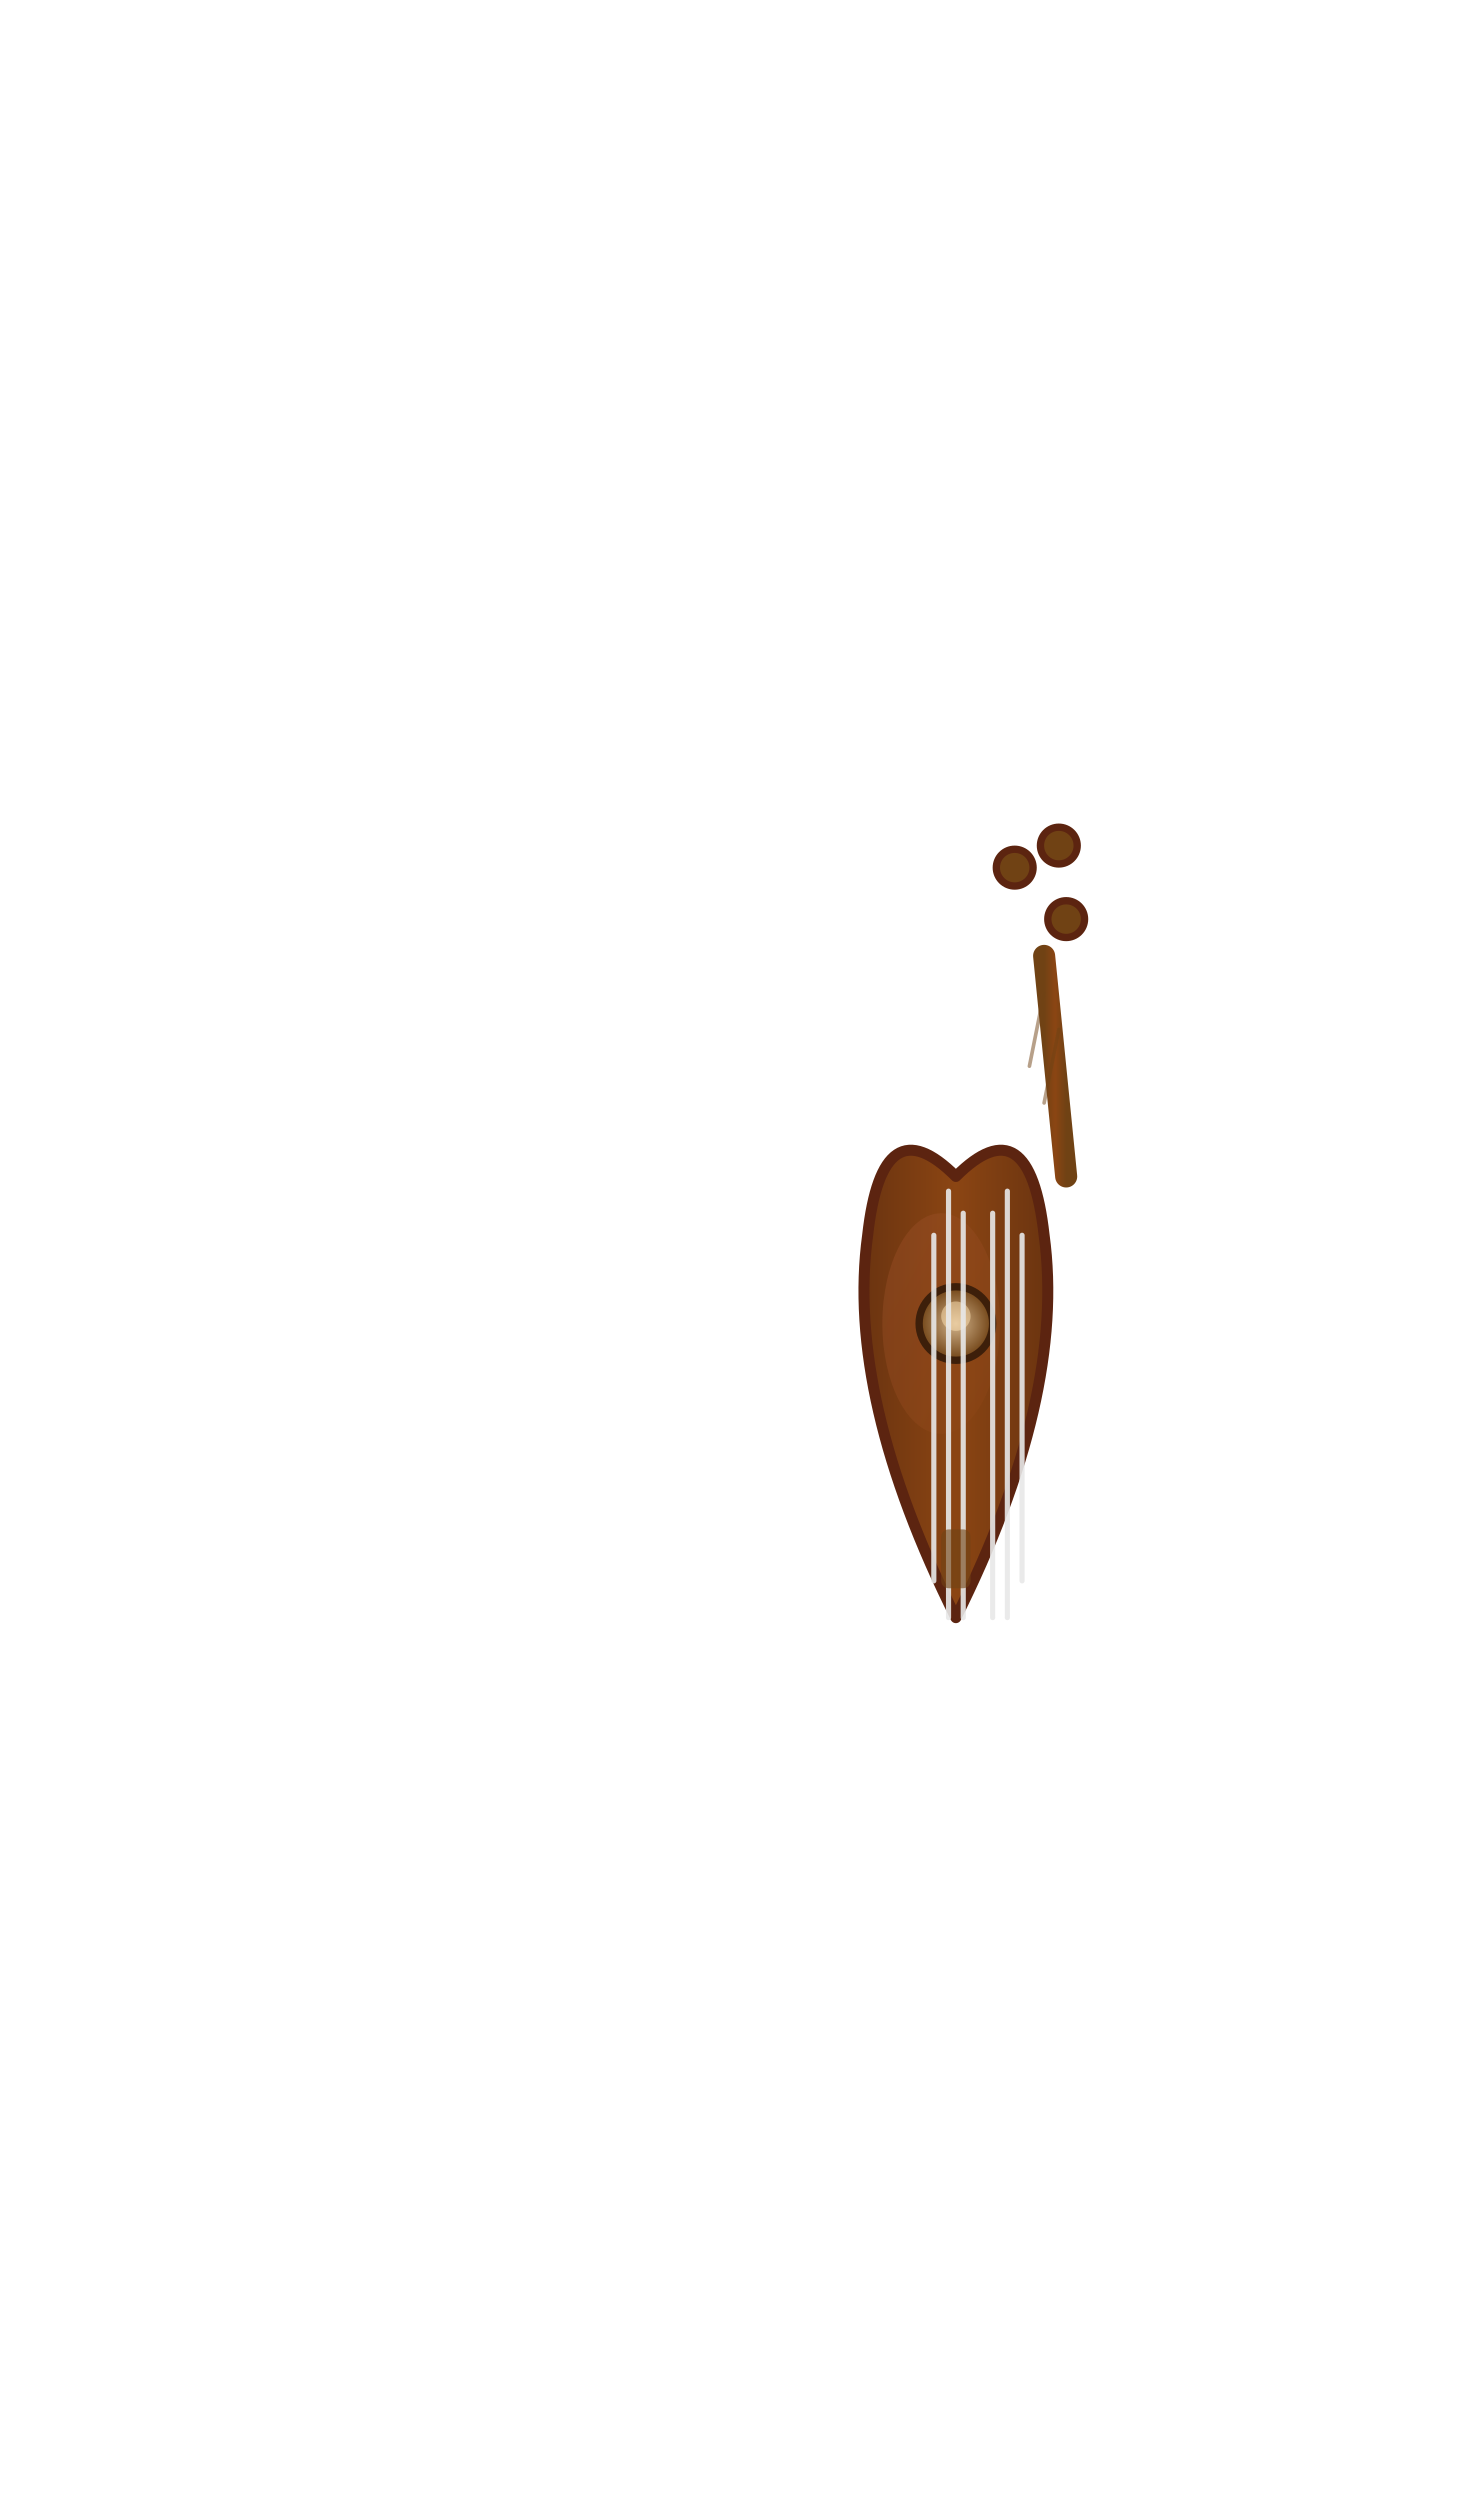
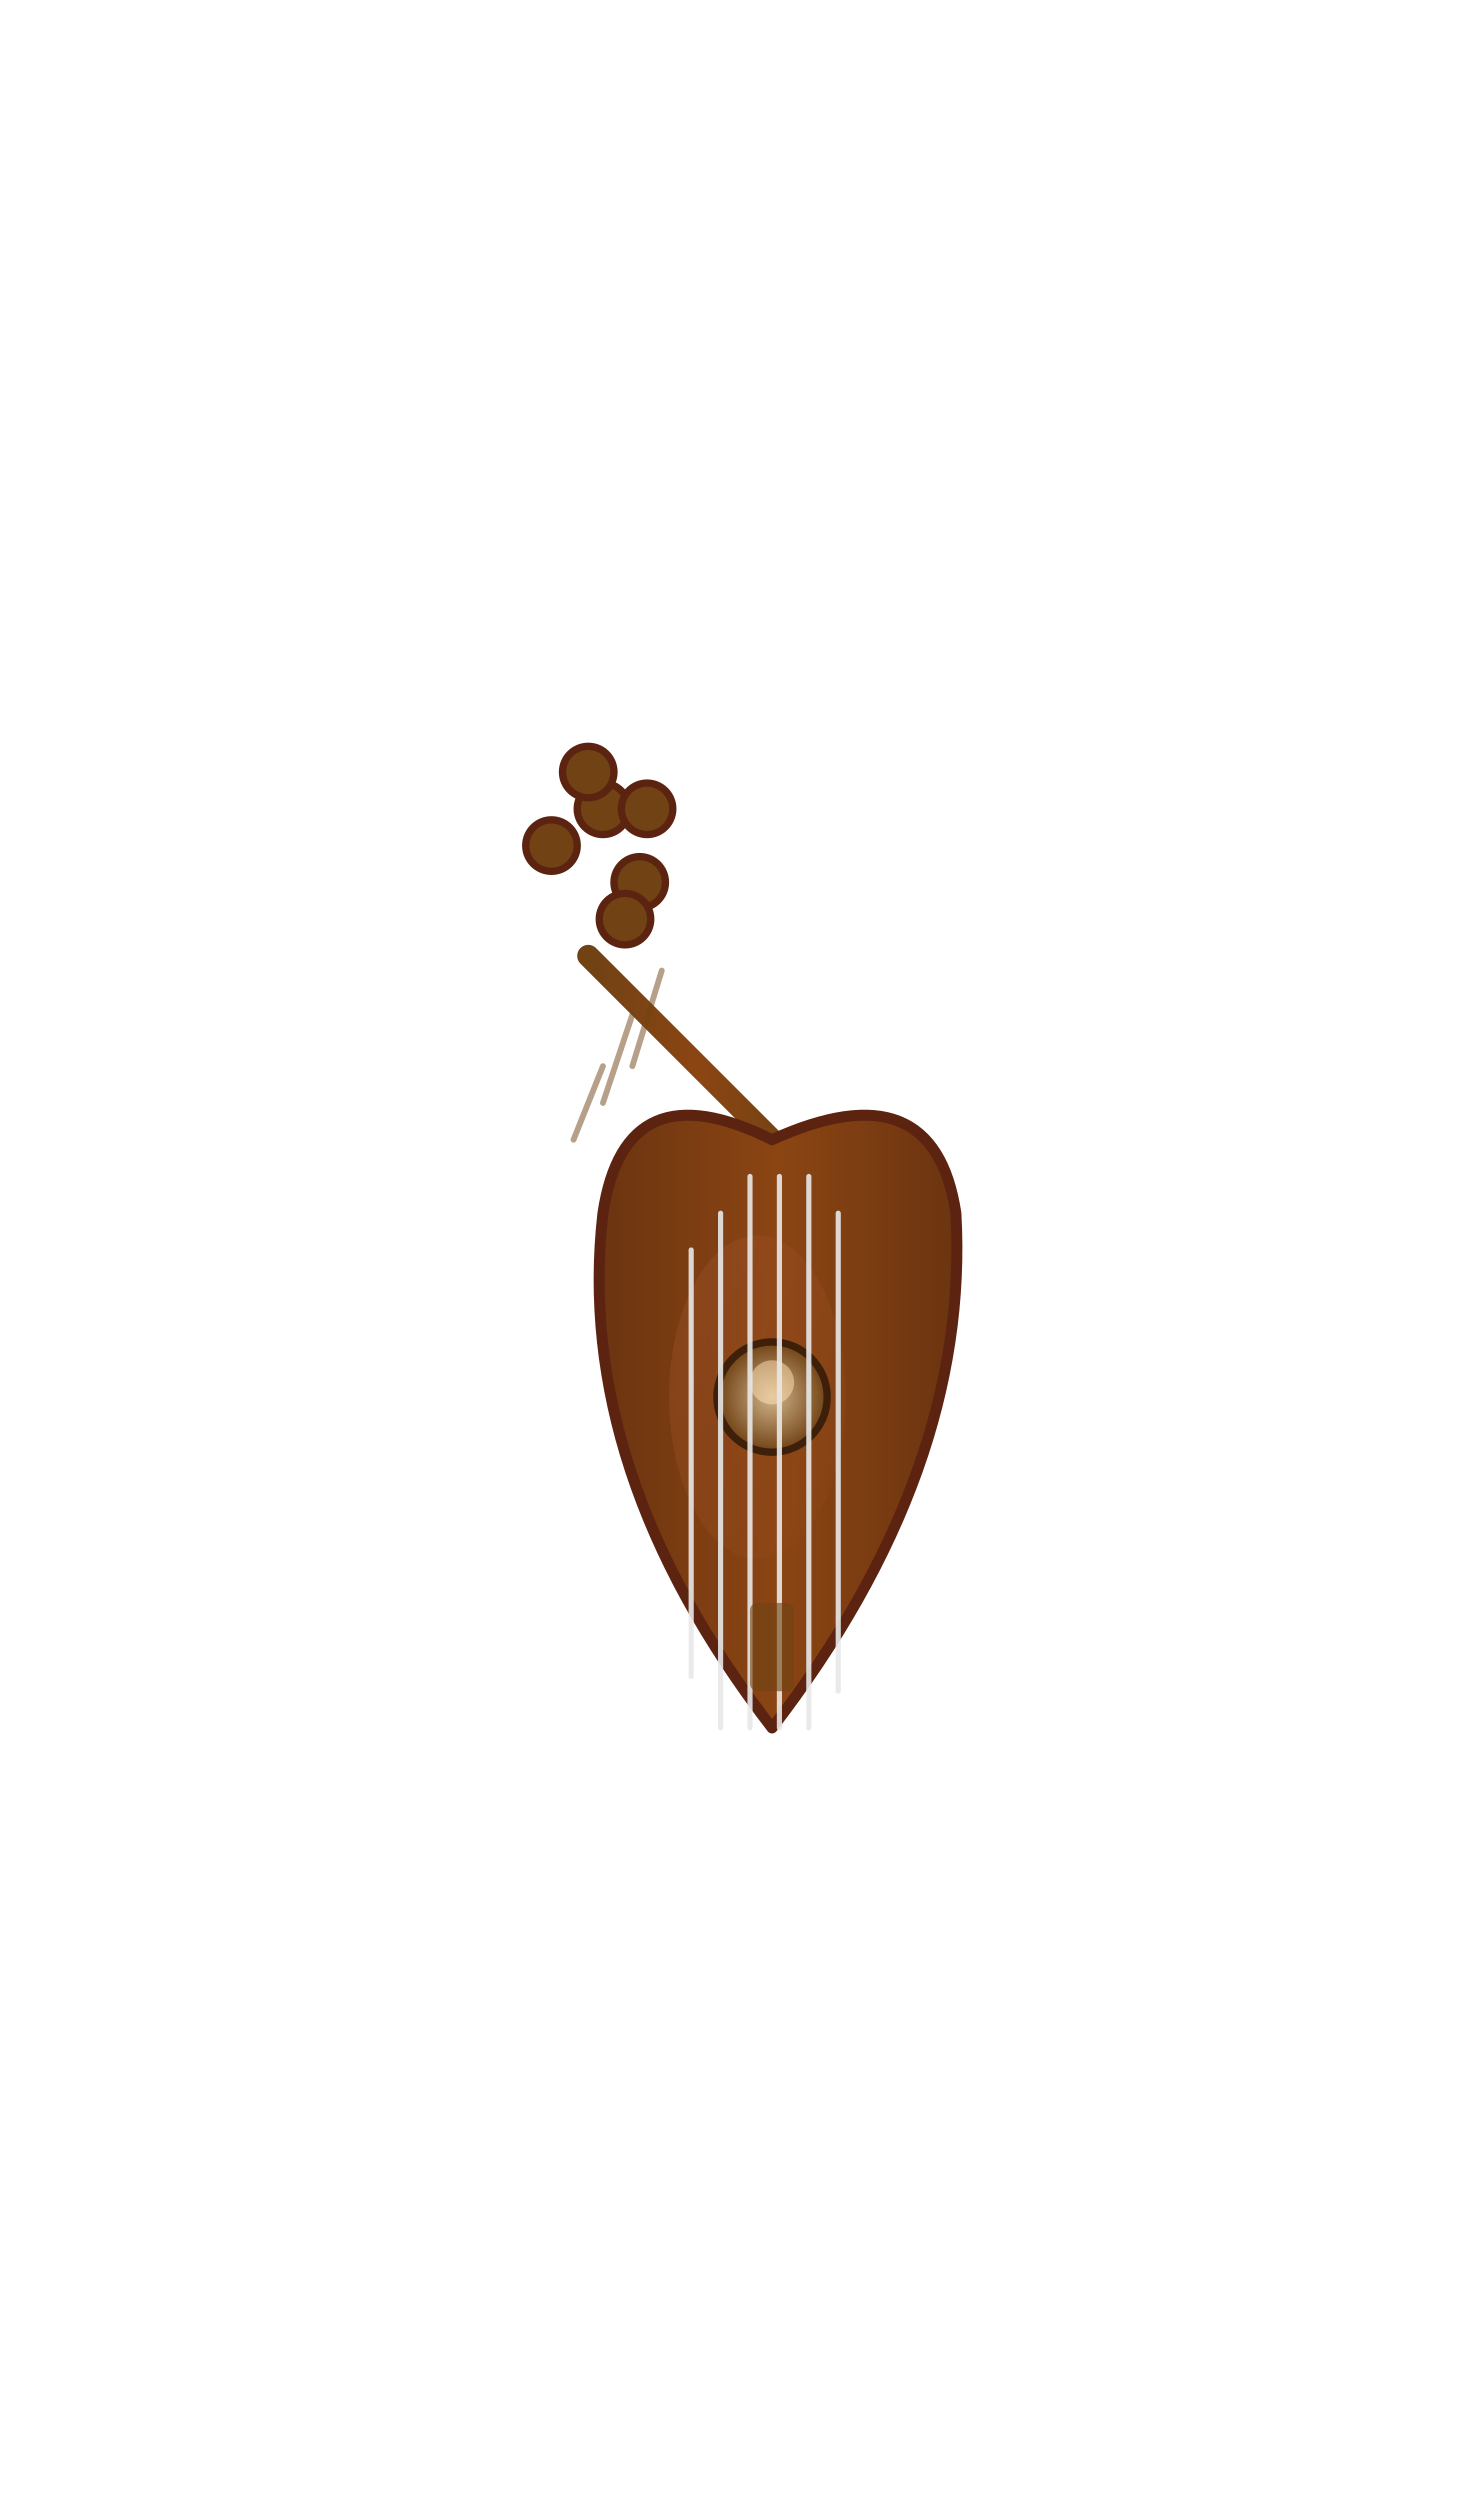
<svg xmlns="http://www.w3.org/2000/svg" viewBox="0 0 200 340">
  <defs>
    <linearGradient id="agt-body-dark" x1="0" y1="0" x2="1" y2="0">
      <stop offset="0%" stop-color="#6B3410" />
      <stop offset="50%" stop-color="#8B4513" />
      <stop offset="100%" stop-color="#6B3410" />
    </linearGradient>
    <linearGradient id="agt-body-light" x1="0" y1="0" x2="1" y2="1">
      <stop offset="0%" stop-color="#A0522D" />
      <stop offset="100%" stop-color="#8B4513" />
    </linearGradient>
    <radialGradient id="agt-hole" cx="50%" cy="50%" r="50%">
      <stop offset="0%" stop-color="#D2B48C" />
      <stop offset="100%" stop-color="#704214" />
    </radialGradient>
    <linearGradient id="agt-neck" x1="0" y1="0" x2="1" y2="0">
      <stop offset="0%" stop-color="#704214" />
      <stop offset="50%" stop-color="#8B4513" />
      <stop offset="100%" stop-color="#704214" />
    </linearGradient>
  </defs>
  <style>
    .agt-body{fill:url(#agt-body-dark);stroke:#5C2410;stroke-width:1.5;stroke-linejoin:round}
    .agt-body-shine{fill:url(#agt-body-light);opacity:0.4;stroke:none}
    .agt-hole{fill:url(#agt-hole);stroke:#3D1F0A;stroke-width:1}
    .agt-neck{stroke:url(#agt-neck);stroke-width:3;fill:none;stroke-linecap:round}
    .agt-strings{stroke:#E8E8E8;stroke-width:0.7;fill:none;stroke-linecap:round;opacity:0.9}
    .agt-peg{fill:#704214;stroke:#5C2410;stroke-width:1}
  </style>
  <g id="clothing">
-     <path d="M145 160 L142 130" class="agt-neck" />
-     <path d="       M130 160       Q120 150 118 168       Q115 190 130 220       Q145 190 142 168       Q140 150 130 160       Z     " class="agt-body" />
-     <ellipse cx="128" cy="180" rx="8" ry="15" class="agt-body-shine" />
-     <circle cx="130" cy="180" r="5" class="agt-hole" />
-     <circle cx="130" cy="179" r="2" fill="#FFE4B5" opacity="0.5" stroke="none" />
-     <line x1="135" y1="165" x2="135" y2="220" class="agt-strings" />
-     <line x1="137" y1="162" x2="137" y2="220" class="agt-strings" />
-     <line x1="129" y1="162" x2="129" y2="220" class="agt-strings" />
-     <line x1="131" y1="165" x2="131" y2="220" class="agt-strings" />
-     <line x1="139" y1="168" x2="139" y2="215" class="agt-strings" />
-     <line x1="127" y1="168" x2="127" y2="215" class="agt-strings" />
-     <line x1="142" y1="135" x2="140" y2="145" stroke="#704214" stroke-width="0.5" opacity="0.5" stroke-linecap="round" />
-     <line x1="144" y1="140" x2="142" y2="150" stroke="#704214" stroke-width="0.5" opacity="0.5" stroke-linecap="round" />
-     <circle cx="138" cy="118" r="2.5" class="agt-peg" />
-     <circle cx="144" cy="115" r="2.5" class="agt-peg" />
-     <circle cx="145" cy="125" r="2.5" class="agt-peg" />
-     <rect x="128" y="208" width="4" height="8" fill="#704214" opacity="0.6" rx="1" />
+     <path d="M110 160 L80 130" class="agt-neck" />
+     <path d="       M105 155       Q85 145 82 165       Q78 200 105 235       Q132 200 130 165       Q127 145 105 155       Z     " class="agt-body" />
+     <ellipse cx="103" cy="190" rx="12" ry="22" class="agt-body-shine" />
+     <circle cx="105" cy="190" r="7.5" class="agt-hole" />
+     <circle cx="105" cy="188" r="3" fill="#FFE4B5" opacity="0.5" stroke="none" />
+     <line x1="98" y1="165" x2="98" y2="235" class="agt-strings" />
+     <line x1="102" y1="160" x2="102" y2="235" class="agt-strings" />
+     <line x1="106" y1="160" x2="106" y2="235" class="agt-strings" />
+     <line x1="110" y1="160" x2="110" y2="235" class="agt-strings" />
+     <line x1="114" y1="165" x2="114" y2="230" class="agt-strings" />
+     <line x1="94" y1="170" x2="94" y2="228" class="agt-strings" />
+     <line x1="82" y1="145" x2="78" y2="155" stroke="#704214" stroke-width="0.8" opacity="0.5" stroke-linecap="round" />
+     <line x1="86" y1="138" x2="82" y2="150" stroke="#704214" stroke-width="0.8" opacity="0.5" stroke-linecap="round" />
+     <line x1="90" y1="132" x2="86" y2="145" stroke="#704214" stroke-width="0.8" opacity="0.5" stroke-linecap="round" />
+     <circle cx="75" cy="115" r="3.5" class="agt-peg" />
+     <circle cx="82" cy="110" r="3.5" class="agt-peg" />
+     <circle cx="87" cy="120" r="3.5" class="agt-peg" />
+     <circle cx="80" cy="105" r="3.5" class="agt-peg" />
+     <circle cx="88" cy="110" r="3.5" class="agt-peg" />
+     <circle cx="85" cy="125" r="3.5" class="agt-peg" />
+     <rect x="102" y="218" width="6" height="12" fill="#704214" opacity="0.6" rx="1" />
  </g>
</svg>
